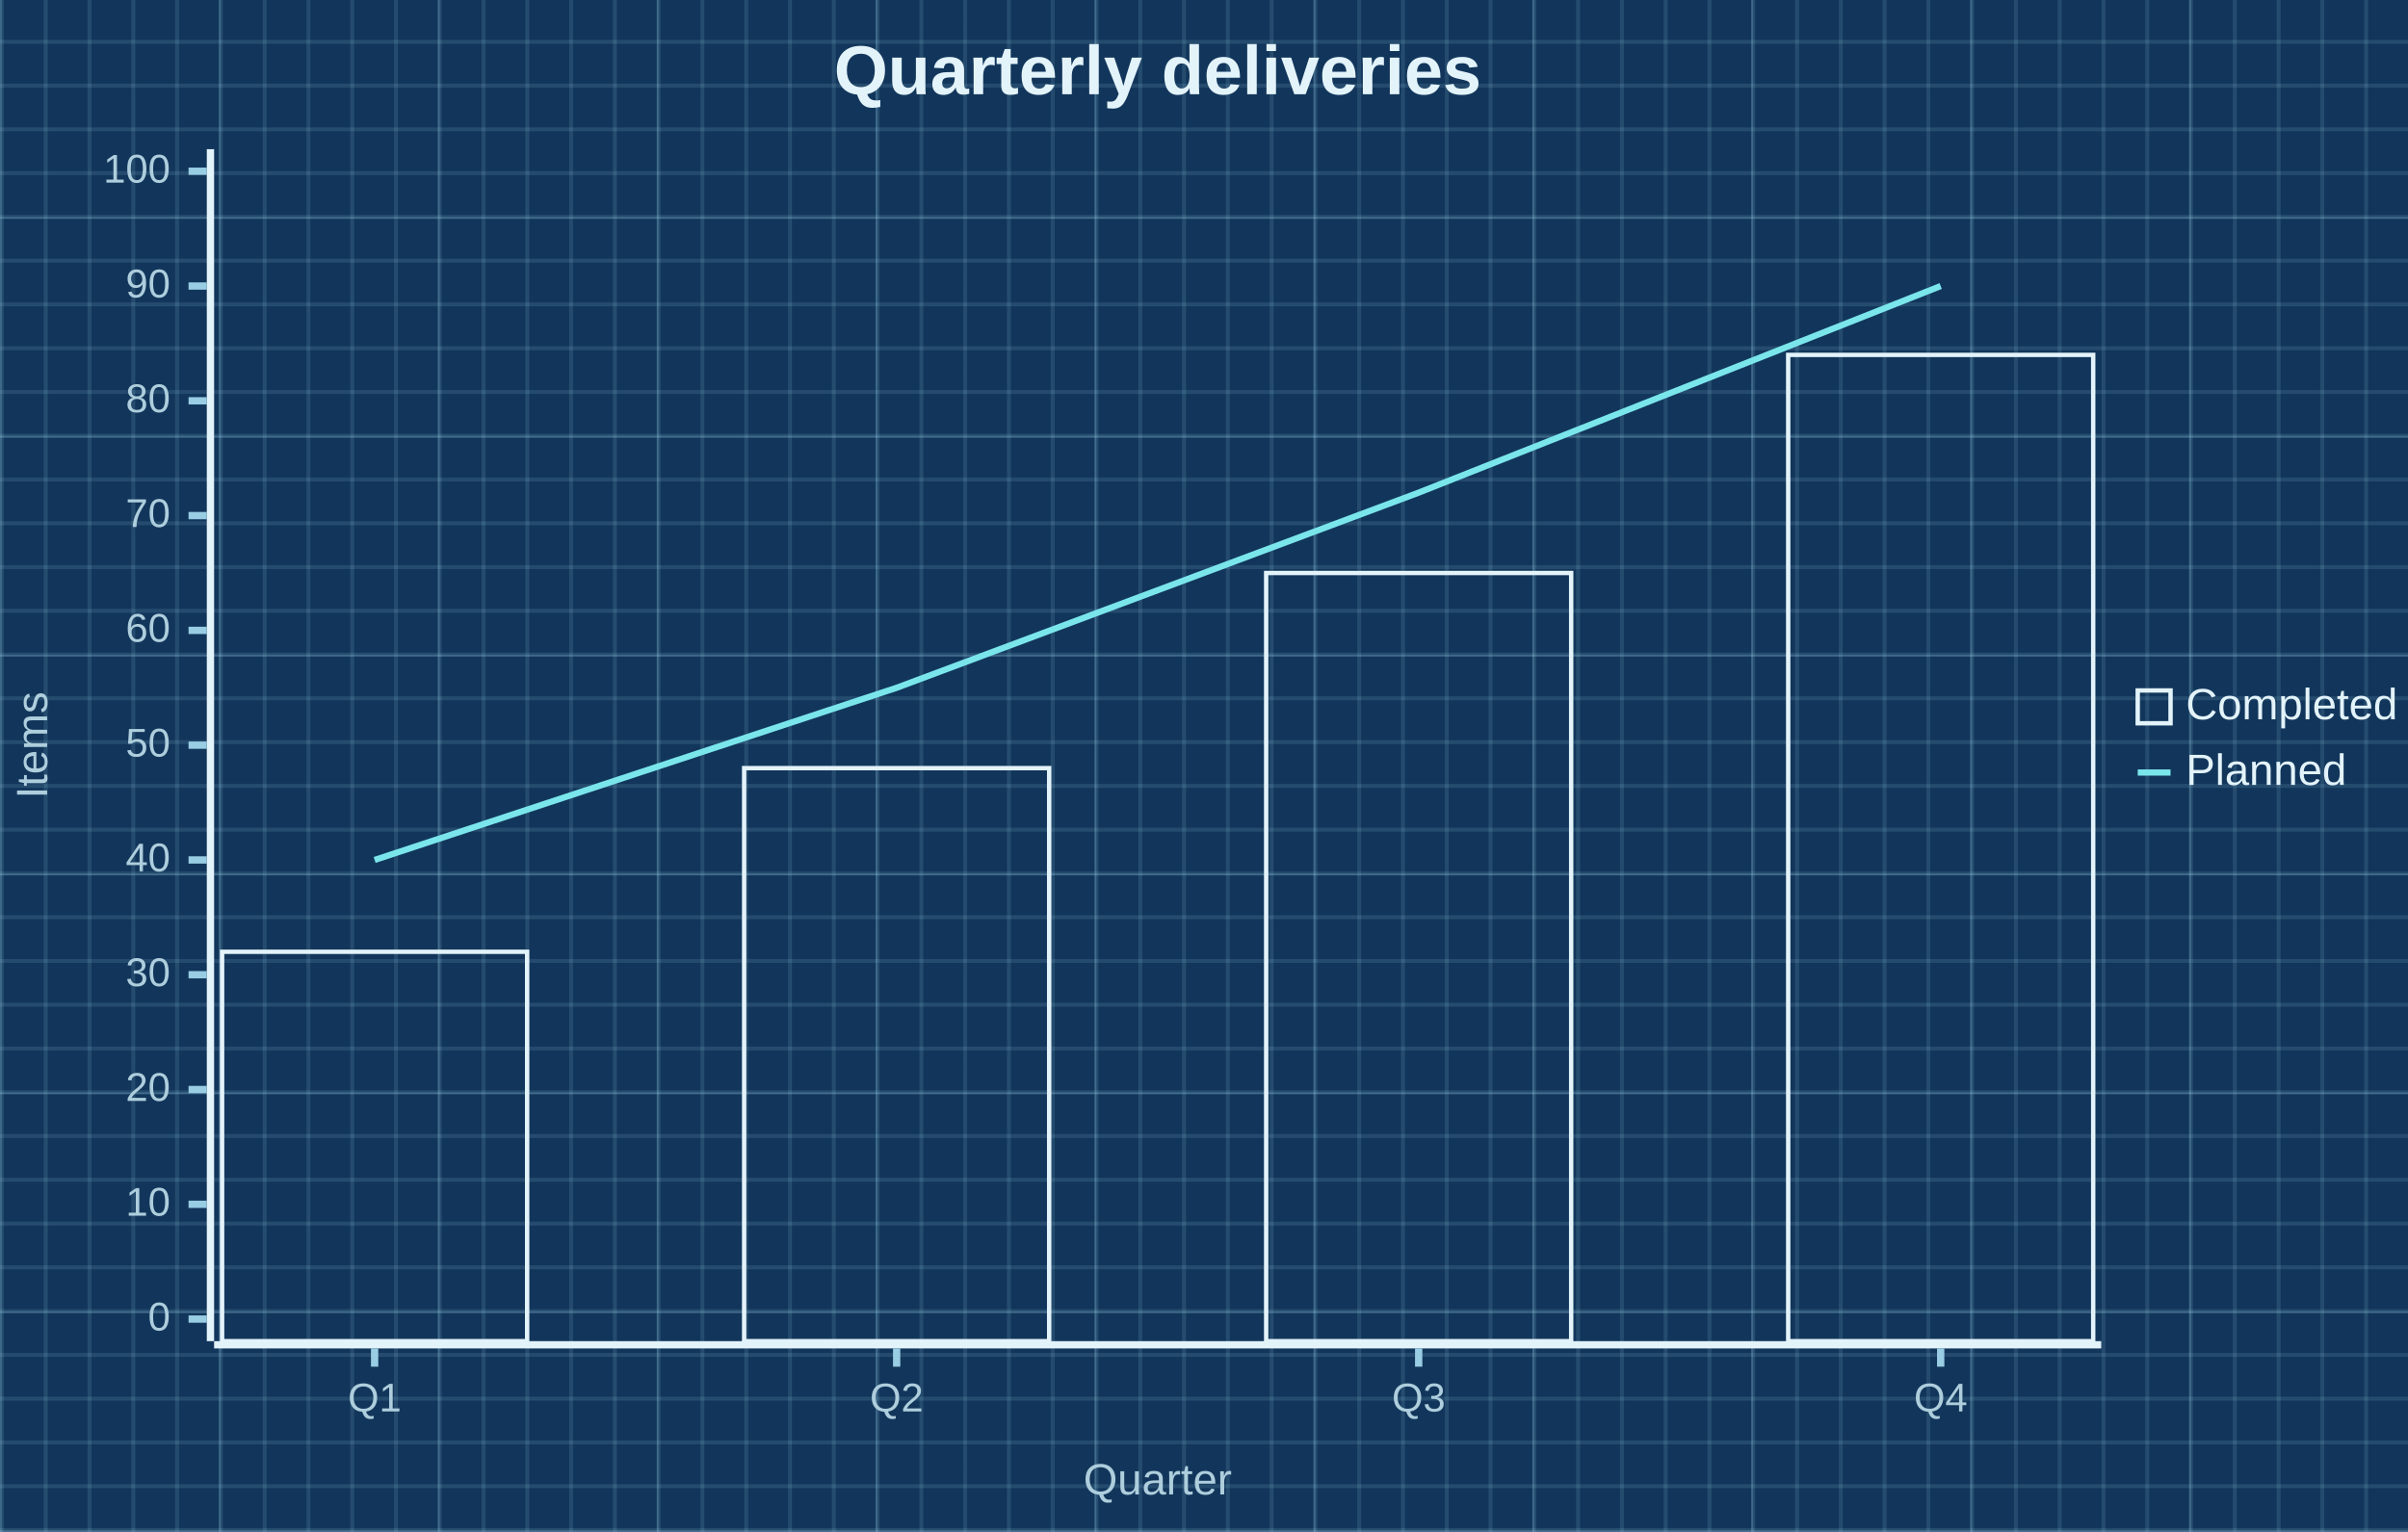
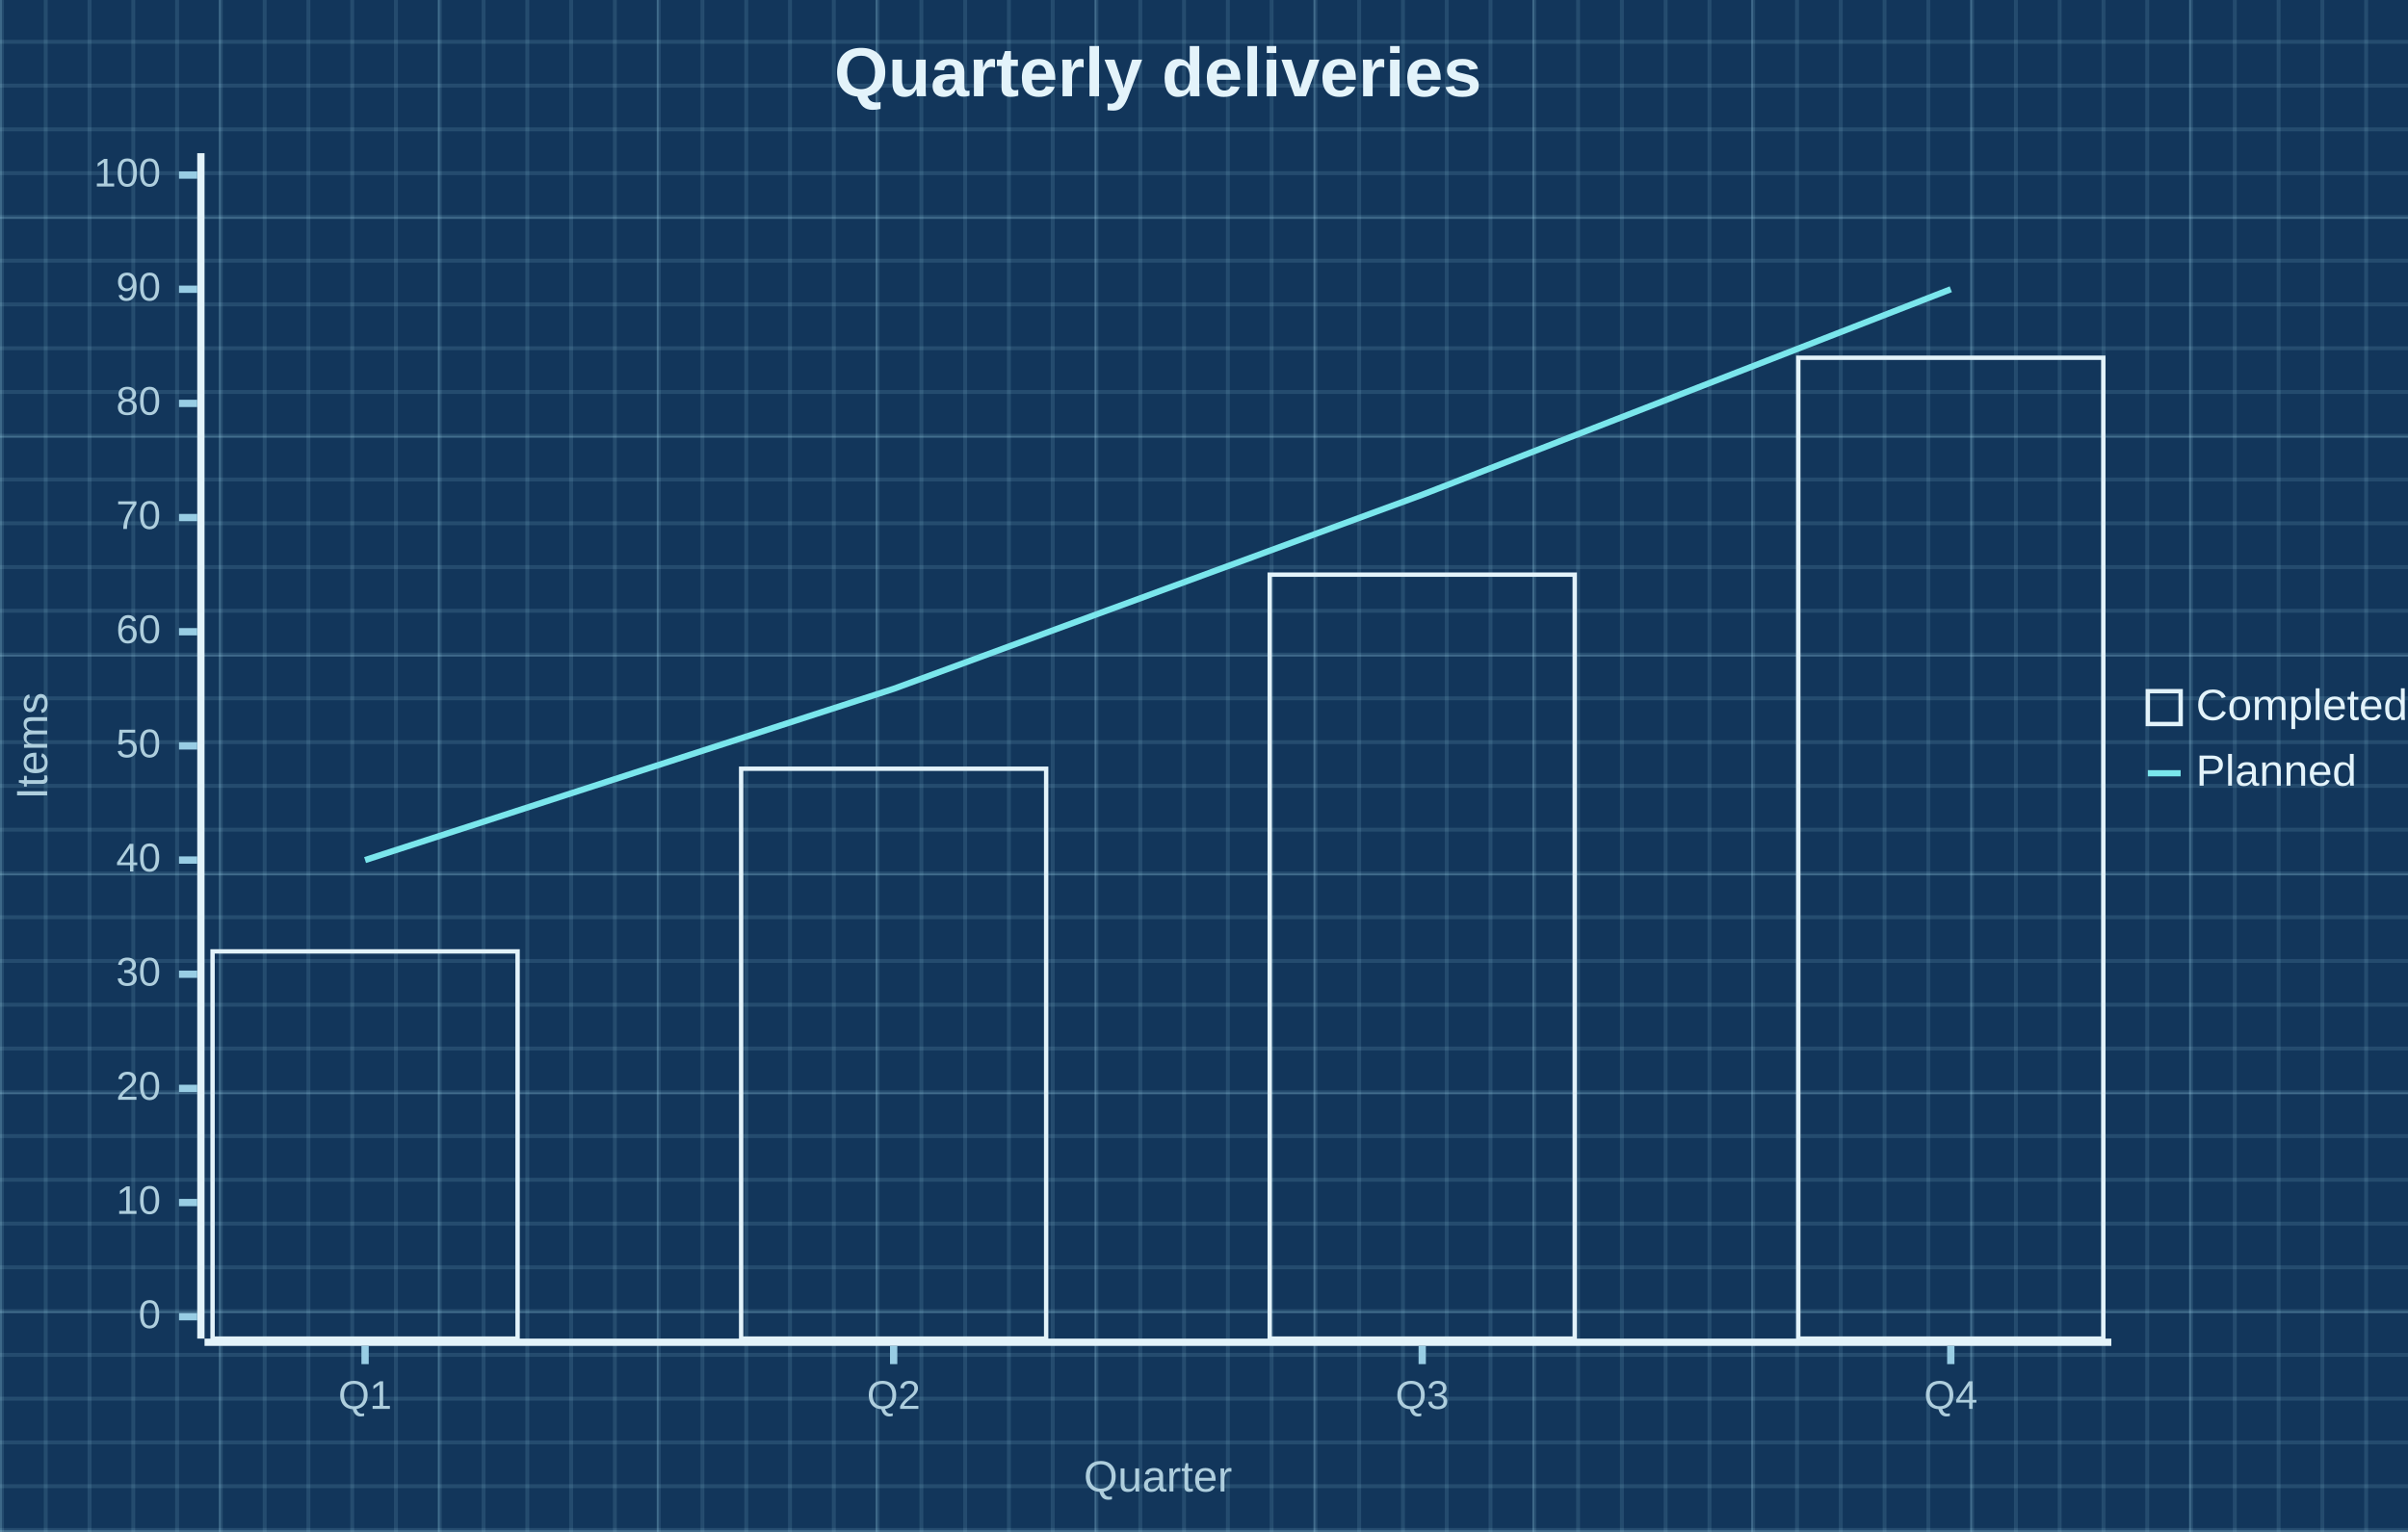
- <svg xmlns="http://www.w3.org/2000/svg" id="theme-blueprint-xychart" width="100%" viewBox="0 0 660 420" style="max-width: 660px;" role="graphics-document document" aria-roledescription="xychart">
+ <svg xmlns="http://www.w3.org/2000/svg" id="xychart" width="100%" viewBox="0 0 660 420" style="max-width: 660px;" role="graphics-document document" aria-roledescription="xychart">
  <rect class="merman-theme-canvas-base" data-merman-theme-canvas="base" aria-hidden="true" pointer-events="none" x="0" y="0" width="660" height="420" fill="#12365B" />
  <defs>
-     <linearGradient id="theme-blueprint-xychart-merman-theme-canvas-layer-0-gradient" gradientUnits="userSpaceOnUse" x1="6" y1="12" x2="6" y2="0">
+     <linearGradient id="xychart-merman-theme-canvas-layer-0-gradient" gradientUnits="userSpaceOnUse" x1="6" y1="12" x2="6" y2="0">
      <stop offset="0%" stop-color="rgba(152, 205, 228, 0.14)" />
      <stop offset="8.333%" stop-color="rgba(152, 205, 228, 0.14)" />
      <stop offset="8.333%" stop-color="rgba(152, 205, 228, 0)" />
      <stop offset="100%" stop-color="rgba(152, 205, 228, 0)" />
    </linearGradient>
-     <pattern id="theme-blueprint-xychart-merman-theme-canvas-layer-0-pattern" patternUnits="userSpaceOnUse" x="0" y="0" width="12" height="12">
-       <rect x="0" y="0" width="12" height="12" fill="url(#theme-blueprint-xychart-merman-theme-canvas-layer-0-gradient)" />
+     <pattern id="xychart-merman-theme-canvas-layer-0-pattern" patternUnits="userSpaceOnUse" x="0" y="0" width="12" height="12">
+       <rect x="0" y="0" width="12" height="12" fill="url(#xychart-merman-theme-canvas-layer-0-gradient)" />
    </pattern>
  </defs>
  <g class="merman-theme-canvas-layer" data-merman-theme-canvas-layer="0" aria-hidden="true" pointer-events="none">
-     <rect x="0" y="0" width="660" height="420" fill="url(#theme-blueprint-xychart-merman-theme-canvas-layer-0-pattern)" />
+     <rect x="0" y="0" width="660" height="420" fill="url(#xychart-merman-theme-canvas-layer-0-pattern)" />
  </g>
  <defs>
-     <linearGradient id="theme-blueprint-xychart-merman-theme-canvas-layer-1-gradient" gradientUnits="userSpaceOnUse" x1="0" y1="6" x2="12" y2="6">
+     <linearGradient id="xychart-merman-theme-canvas-layer-1-gradient" gradientUnits="userSpaceOnUse" x1="0" y1="6" x2="12" y2="6">
      <stop offset="0%" stop-color="rgba(152, 205, 228, 0.14)" />
      <stop offset="8.333%" stop-color="rgba(152, 205, 228, 0.14)" />
      <stop offset="8.333%" stop-color="rgba(152, 205, 228, 0)" />
      <stop offset="100%" stop-color="rgba(152, 205, 228, 0)" />
    </linearGradient>
-     <pattern id="theme-blueprint-xychart-merman-theme-canvas-layer-1-pattern" patternUnits="userSpaceOnUse" x="0" y="0" width="12" height="12">
-       <rect x="0" y="0" width="12" height="12" fill="url(#theme-blueprint-xychart-merman-theme-canvas-layer-1-gradient)" />
+     <pattern id="xychart-merman-theme-canvas-layer-1-pattern" patternUnits="userSpaceOnUse" x="0" y="0" width="12" height="12">
+       <rect x="0" y="0" width="12" height="12" fill="url(#xychart-merman-theme-canvas-layer-1-gradient)" />
    </pattern>
  </defs>
  <g class="merman-theme-canvas-layer" data-merman-theme-canvas-layer="1" aria-hidden="true" pointer-events="none">
-     <rect x="0" y="0" width="660" height="420" fill="url(#theme-blueprint-xychart-merman-theme-canvas-layer-1-pattern)" />
+     <rect x="0" y="0" width="660" height="420" fill="url(#xychart-merman-theme-canvas-layer-1-pattern)" />
  </g>
  <defs>
-     <linearGradient id="theme-blueprint-xychart-merman-theme-canvas-layer-2-gradient" gradientUnits="userSpaceOnUse" x1="30" y1="60" x2="30" y2="0">
+     <linearGradient id="xychart-merman-theme-canvas-layer-2-gradient" gradientUnits="userSpaceOnUse" x1="30" y1="60" x2="30" y2="0">
      <stop offset="0%" stop-color="rgba(152, 205, 228, 0.22)" />
      <stop offset="1%" stop-color="rgba(152, 205, 228, 0.22)" />
      <stop offset="1%" stop-color="rgba(152, 205, 228, 0)" />
      <stop offset="100%" stop-color="rgba(152, 205, 228, 0)" />
    </linearGradient>
-     <pattern id="theme-blueprint-xychart-merman-theme-canvas-layer-2-pattern" patternUnits="userSpaceOnUse" x="0" y="0" width="60" height="60">
-       <rect x="0" y="0" width="60" height="60" fill="url(#theme-blueprint-xychart-merman-theme-canvas-layer-2-gradient)" />
+     <pattern id="xychart-merman-theme-canvas-layer-2-pattern" patternUnits="userSpaceOnUse" x="0" y="0" width="60" height="60">
+       <rect x="0" y="0" width="60" height="60" fill="url(#xychart-merman-theme-canvas-layer-2-gradient)" />
    </pattern>
  </defs>
  <g class="merman-theme-canvas-layer" data-merman-theme-canvas-layer="2" aria-hidden="true" pointer-events="none">
-     <rect x="0" y="0" width="660" height="420" fill="url(#theme-blueprint-xychart-merman-theme-canvas-layer-2-pattern)" />
+     <rect x="0" y="0" width="660" height="420" fill="url(#xychart-merman-theme-canvas-layer-2-pattern)" />
  </g>
  <defs>
-     <linearGradient id="theme-blueprint-xychart-merman-theme-canvas-layer-3-gradient" gradientUnits="userSpaceOnUse" x1="0" y1="30" x2="60" y2="30">
+     <linearGradient id="xychart-merman-theme-canvas-layer-3-gradient" gradientUnits="userSpaceOnUse" x1="0" y1="30" x2="60" y2="30">
      <stop offset="0%" stop-color="rgba(152, 205, 228, 0.22)" />
      <stop offset="1%" stop-color="rgba(152, 205, 228, 0.22)" />
      <stop offset="1%" stop-color="rgba(152, 205, 228, 0)" />
      <stop offset="100%" stop-color="rgba(152, 205, 228, 0)" />
    </linearGradient>
-     <pattern id="theme-blueprint-xychart-merman-theme-canvas-layer-3-pattern" patternUnits="userSpaceOnUse" x="0" y="0" width="60" height="60">
-       <rect x="0" y="0" width="60" height="60" fill="url(#theme-blueprint-xychart-merman-theme-canvas-layer-3-gradient)" />
+     <pattern id="xychart-merman-theme-canvas-layer-3-pattern" patternUnits="userSpaceOnUse" x="0" y="0" width="60" height="60">
+       <rect x="0" y="0" width="60" height="60" fill="url(#xychart-merman-theme-canvas-layer-3-gradient)" />
    </pattern>
  </defs>
  <g class="merman-theme-canvas-layer" data-merman-theme-canvas-layer="3" aria-hidden="true" pointer-events="none">
-     <rect x="0" y="0" width="660" height="420" fill="url(#theme-blueprint-xychart-merman-theme-canvas-layer-3-pattern)" />
+     <rect x="0" y="0" width="660" height="420" fill="url(#xychart-merman-theme-canvas-layer-3-pattern)" />
  </g>
-   <style>#theme-blueprint-xychart{font-family:"Avenir Next Condensed", "Arial Narrow", "Helvetica Neue", Arial, "Noto Sans CJK SC", sans-serif;font-size:16px;fill:#333;}@keyframes edge-animation-frame{from{stroke-dashoffset:0;}}@keyframes dash{to{stroke-dashoffset:0;}}#theme-blueprint-xychart .edge-animation-slow{stroke-dasharray:9,5!important;stroke-dashoffset:900;animation:dash 50s linear infinite;stroke-linecap:round;}#theme-blueprint-xychart .edge-animation-fast{stroke-dasharray:9,5!important;stroke-dashoffset:900;animation:dash 20s linear infinite;stroke-linecap:round;}#theme-blueprint-xychart .error-icon{fill:#552222;}#theme-blueprint-xychart .error-text{fill:#552222;stroke:#552222;}#theme-blueprint-xychart .edge-thickness-normal{stroke-width:1px;}#theme-blueprint-xychart .edge-thickness-thick{stroke-width:3.5px;}#theme-blueprint-xychart .edge-pattern-solid{stroke-dasharray:0;}#theme-blueprint-xychart .edge-thickness-invisible{stroke-width:0;fill:none;}#theme-blueprint-xychart .edge-pattern-dashed{stroke-dasharray:3;}#theme-blueprint-xychart .edge-pattern-dotted{stroke-dasharray:2;}#theme-blueprint-xychart .marker{fill:#333333;stroke:#333333;}#theme-blueprint-xychart .marker.cross{stroke:#333333;}#theme-blueprint-xychart svg{font-family:"Avenir Next Condensed", "Arial Narrow", "Helvetica Neue", Arial, "Noto Sans CJK SC", sans-serif;font-size:16px;}#theme-blueprint-xychart p{margin:0;}#theme-blueprint-xychart .node .neo-node{stroke:#9370DB;}#theme-blueprint-xychart [data-look="neo"].node rect,#theme-blueprint-xychart [data-look="neo"].cluster rect,#theme-blueprint-xychart [data-look="neo"].node polygon{stroke:#9370DB;filter:drop-shadow(1px 2px 2px rgba(185, 185, 185, 1));}#theme-blueprint-xychart [data-look="neo"].swimlane.cluster rect{filter:none;}#theme-blueprint-xychart [data-look="neo"].node path{stroke:#9370DB;stroke-width:1px;}#theme-blueprint-xychart [data-look="neo"].node .outer-path{filter:drop-shadow(1px 2px 2px rgba(185, 185, 185, 1));}#theme-blueprint-xychart [data-look="neo"].node .neo-line path{stroke:#9370DB;filter:none;}#theme-blueprint-xychart [data-look="neo"].node circle{stroke:#9370DB;filter:drop-shadow(1px 2px 2px rgba(185, 185, 185, 1));}#theme-blueprint-xychart [data-look="neo"].node circle .state-start{fill:#000000;}#theme-blueprint-xychart [data-look="neo"].icon-shape .icon{fill:#9370DB;filter:drop-shadow(1px 2px 2px rgba(185, 185, 185, 1));}#theme-blueprint-xychart [data-look="neo"].icon-shape .icon-neo path{stroke:#9370DB;filter:drop-shadow(1px 2px 2px rgba(185, 185, 185, 1));}#theme-blueprint-xychart :root{--mermaid-font-family:"Avenir Next Condensed", "Arial Narrow", "Helvetica Neue", Arial, "Noto Sans CJK SC", sans-serif;}</style>
+   <style>#xychart{font-family:"Avenir Next Condensed", "Arial Narrow", "Helvetica Neue", Arial, "Noto Sans CJK SC", sans-serif;font-size:16px;fill:#333;}@keyframes edge-animation-frame{from{stroke-dashoffset:0;}}@keyframes dash{to{stroke-dashoffset:0;}}#xychart .edge-animation-slow{stroke-dasharray:9,5!important;stroke-dashoffset:900;animation:dash 50s linear infinite;stroke-linecap:round;}#xychart .edge-animation-fast{stroke-dasharray:9,5!important;stroke-dashoffset:900;animation:dash 20s linear infinite;stroke-linecap:round;}#xychart .error-icon{fill:#552222;}#xychart .error-text{fill:#552222;stroke:#552222;}#xychart .edge-thickness-normal{stroke-width:1px;}#xychart .edge-thickness-thick{stroke-width:3.5px;}#xychart .edge-pattern-solid{stroke-dasharray:0;}#xychart .edge-thickness-invisible{stroke-width:0;fill:none;}#xychart .edge-pattern-dashed{stroke-dasharray:3;}#xychart .edge-pattern-dotted{stroke-dasharray:2;}#xychart .marker{fill:#333333;stroke:#333333;}#xychart .marker.cross{stroke:#333333;}#xychart svg{font-family:"Avenir Next Condensed", "Arial Narrow", "Helvetica Neue", Arial, "Noto Sans CJK SC", sans-serif;font-size:16px;}#xychart p{margin:0;}#xychart .node .neo-node{stroke:#9370DB;}#xychart [data-look="neo"].node rect,#xychart [data-look="neo"].cluster rect,#xychart [data-look="neo"].node polygon{stroke:#9370DB;filter:drop-shadow(1px 2px 2px rgba(185, 185, 185, 1));}#xychart [data-look="neo"].swimlane.cluster rect{filter:none;}#xychart [data-look="neo"].node path{stroke:#9370DB;stroke-width:1px;}#xychart [data-look="neo"].node .outer-path{filter:drop-shadow(1px 2px 2px rgba(185, 185, 185, 1));}#xychart [data-look="neo"].node .neo-line path{stroke:#9370DB;filter:none;}#xychart [data-look="neo"].node circle{stroke:#9370DB;filter:drop-shadow(1px 2px 2px rgba(185, 185, 185, 1));}#xychart [data-look="neo"].node circle .state-start{fill:#000000;}#xychart [data-look="neo"].icon-shape .icon{fill:#9370DB;filter:drop-shadow(1px 2px 2px rgba(185, 185, 185, 1));}#xychart [data-look="neo"].icon-shape .icon-neo path{stroke:#9370DB;filter:drop-shadow(1px 2px 2px rgba(185, 185, 185, 1));}#xychart :root{--mermaid-font-family:"Avenir Next Condensed", "Arial Narrow", "Helvetica Neue", Arial, "Noto Sans CJK SC", sans-serif;}</style>
  <g />
  <g class="main">
    <rect width="660" height="420" class="background" fill="none" />
    <g class="chart-title">
-       <text x="0" y="0" fill="#E3F3FA" font-size="19" font-weight="600" dominant-baseline="middle" text-anchor="middle" transform="translate(317.3, 20.45) rotate(0)">Quarterly deliveries</text>
+       <text x="0" y="0" fill="#E3F3FA" font-size="19" font-weight="600" dominant-baseline="middle" text-anchor="middle" transform="translate(317.3756, 21) rotate(0)">Quarterly deliveries</text>
    </g>
    <g class="plot">
      <g class="bar-plot-0">
-         <rect x="60.88" y="260.946" width="83.6" height="106.754" fill="#00000000" stroke="#E3F3FA" stroke-width="1.2" />
-         <rect x="203.96" y="210.594" width="83.6" height="157.106" fill="#00000000" stroke="#E3F3FA" stroke-width="1.2" />
-         <rect x="347.04" y="157.095" width="83.6" height="210.605" fill="#00000000" stroke="#E3F3FA" stroke-width="1.2" />
-         <rect x="490.12" y="97.302" width="83.6" height="270.398" fill="#00000000" stroke="#E3F3FA" stroke-width="1.2" />
+         <rect x="58.263" y="260.84" width="83.6" height="106.16" fill="#00000000" stroke="#E3F3FA" stroke-width="1.2" />
+         <rect x="203.138" y="210.76" width="83.6" height="156.24" fill="#00000000" stroke="#E3F3FA" stroke-width="1.2" />
+         <rect x="348.013" y="157.55" width="83.6" height="209.45" fill="#00000000" stroke="#E3F3FA" stroke-width="1.2" />
+         <rect x="492.889" y="98.08" width="83.6" height="268.92" fill="#00000000" stroke="#E3F3FA" stroke-width="1.2" />
      </g>
      <g class="line-plot-1">
-         <path d="M102.68,235.77L245.76,188.565L388.84,135.066L531.92,78.42" fill="none" stroke="#7AE6EC" stroke-width="1.7" />
+         <path d="M100.062,235.8L244.938,188.85L389.813,135.64L534.689,79.3" fill="none" stroke="#7AE6EC" stroke-width="1.7" />
      </g>
    </g>
    <g class="legend">
      <g class="markers">
-         <rect x="585.92" y="189.3" width="9" height="9" fill="#00000000" stroke="#E3F3FA" stroke-width="1.2" />
-         <path d="M 585.92,211.8 L 594.92,211.8" fill="none" stroke="#7AE6EC" stroke-width="1.7" />
+         <rect x="588.689" y="189.5" width="9" height="9" fill="#00000000" stroke="#E3F3FA" stroke-width="1.2" />
+         <path d="M 588.689,212 L 597.689,212" fill="none" stroke="#7AE6EC" stroke-width="1.7" />
      </g>
      <g class="label">
-         <text x="0" y="0" fill="#E3F3FA" font-size="12" dominant-baseline="middle" text-anchor="start" transform="translate(599.12, 193.8) rotate(0)">Completed</text>
-         <text x="0" y="0" fill="#E3F3FA" font-size="12" dominant-baseline="middle" text-anchor="start" transform="translate(599.12, 211.8) rotate(0)">Planned</text>
+         <text x="0" y="0" fill="#E3F3FA" font-size="12" dominant-baseline="middle" text-anchor="start" transform="translate(601.8887, 194) rotate(0)">Completed</text>
+         <text x="0" y="0" fill="#E3F3FA" font-size="12" dominant-baseline="middle" text-anchor="start" transform="translate(601.8887, 212) rotate(0)">Planned</text>
      </g>
    </g>
    <g class="bottom-axis">
      <g class="axis-line">
-         <path d="M 58.68,368.7 L 575.92,368.7" fill="none" stroke="#E3F3FA" stroke-width="2" />
+         <path d="M 56.062,368 L 578.689,368" fill="none" stroke="#E3F3FA" stroke-width="2" />
      </g>
      <g class="label">
-         <text x="0" y="0" fill="#AECEDD" font-size="11" dominant-baseline="text-before-edge" text-anchor="middle" transform="translate(102.68, 379.7) rotate(0)">Q1</text>
-         <text x="0" y="0" fill="#AECEDD" font-size="11" dominant-baseline="text-before-edge" text-anchor="middle" transform="translate(245.76, 379.7) rotate(0)">Q2</text>
-         <text x="0" y="0" fill="#AECEDD" font-size="11" dominant-baseline="text-before-edge" text-anchor="middle" transform="translate(388.84, 379.7) rotate(0)">Q3</text>
-         <text x="0" y="0" fill="#AECEDD" font-size="11" dominant-baseline="text-before-edge" text-anchor="middle" transform="translate(531.92, 379.7) rotate(0)">Q4</text>
+         <text x="0" y="0" fill="#AECEDD" font-size="11" dominant-baseline="text-before-edge" text-anchor="middle" transform="translate(100.0625, 379) rotate(0)">Q1</text>
+         <text x="0" y="0" fill="#AECEDD" font-size="11" dominant-baseline="text-before-edge" text-anchor="middle" transform="translate(244.9379, 379) rotate(0)">Q2</text>
+         <text x="0" y="0" fill="#AECEDD" font-size="11" dominant-baseline="text-before-edge" text-anchor="middle" transform="translate(389.8133, 379) rotate(0)">Q3</text>
+         <text x="0" y="0" fill="#AECEDD" font-size="11" dominant-baseline="text-before-edge" text-anchor="middle" transform="translate(534.6887, 379) rotate(0)">Q4</text>
      </g>
      <g class="ticks">
-         <path d="M 102.68,369.7 L 102.68,374.7" fill="none" stroke="#98CDE4" stroke-width="2" />
-         <path d="M 245.76,369.7 L 245.76,374.7" fill="none" stroke="#98CDE4" stroke-width="2" />
-         <path d="M 388.84,369.7 L 388.84,374.7" fill="none" stroke="#98CDE4" stroke-width="2" />
-         <path d="M 531.92,369.7 L 531.92,374.7" fill="none" stroke="#98CDE4" stroke-width="2" />
+         <path d="M 100.062,369 L 100.062,374" fill="none" stroke="#98CDE4" stroke-width="2" />
+         <path d="M 244.938,369 L 244.938,374" fill="none" stroke="#98CDE4" stroke-width="2" />
+         <path d="M 389.813,369 L 389.813,374" fill="none" stroke="#98CDE4" stroke-width="2" />
+         <path d="M 534.689,369 L 534.689,374" fill="none" stroke="#98CDE4" stroke-width="2" />
      </g>
      <g class="title">
-         <text x="0" y="0" fill="#AECEDD" font-size="12" dominant-baseline="text-before-edge" text-anchor="middle" transform="translate(317.3, 401.8) rotate(0)">Quarter</text>
+         <text x="0" y="0" fill="#AECEDD" font-size="12" dominant-baseline="text-before-edge" text-anchor="middle" transform="translate(317.3756, 401) rotate(0)">Quarter</text>
      </g>
    </g>
    <g class="left-axis">
      <g class="axisl-line">
-         <path d="M 57.68,40.9 L 57.68,367.7 " fill="none" stroke="#E3F3FA" stroke-width="2" />
+         <path d="M 55.062,42 L 55.062,367 " fill="none" stroke="#E3F3FA" stroke-width="2" />
      </g>
      <g class="label">
-         <text x="0" y="0" fill="#AECEDD" font-size="11" dominant-baseline="middle" text-anchor="end" transform="translate(46.68, 46.95) rotate(0)">100</text>
-         <text x="0" y="0" fill="#AECEDD" font-size="11" dominant-baseline="middle" text-anchor="end" transform="translate(46.68, 78.42) rotate(0)">90</text>
-         <text x="0" y="0" fill="#AECEDD" font-size="11" dominant-baseline="middle" text-anchor="end" transform="translate(46.68, 109.89) rotate(0)">80</text>
-         <text x="0" y="0" fill="#AECEDD" font-size="11" dominant-baseline="middle" text-anchor="end" transform="translate(46.68, 141.36) rotate(0)">70</text>
-         <text x="0" y="0" fill="#AECEDD" font-size="11" dominant-baseline="middle" text-anchor="end" transform="translate(46.68, 172.83) rotate(0)">60</text>
-         <text x="0" y="0" fill="#AECEDD" font-size="11" dominant-baseline="middle" text-anchor="end" transform="translate(46.68, 204.3) rotate(0)">50</text>
-         <text x="0" y="0" fill="#AECEDD" font-size="11" dominant-baseline="middle" text-anchor="end" transform="translate(46.68, 235.77) rotate(0)">40</text>
-         <text x="0" y="0" fill="#AECEDD" font-size="11" dominant-baseline="middle" text-anchor="end" transform="translate(46.68, 267.24) rotate(0)">30</text>
-         <text x="0" y="0" fill="#AECEDD" font-size="11" dominant-baseline="middle" text-anchor="end" transform="translate(46.68, 298.71) rotate(0)">20</text>
-         <text x="0" y="0" fill="#AECEDD" font-size="11" dominant-baseline="middle" text-anchor="end" transform="translate(46.68, 330.18) rotate(0)">10</text>
-         <text x="0" y="0" fill="#AECEDD" font-size="11" dominant-baseline="middle" text-anchor="end" transform="translate(46.68, 361.65) rotate(0)">0</text>
+         <text x="0" y="0" fill="#AECEDD" font-size="11" dominant-baseline="middle" text-anchor="end" transform="translate(44.0625, 48) rotate(0)">100</text>
+         <text x="0" y="0" fill="#AECEDD" font-size="11" dominant-baseline="middle" text-anchor="end" transform="translate(44.0625, 79.3) rotate(0)">90</text>
+         <text x="0" y="0" fill="#AECEDD" font-size="11" dominant-baseline="middle" text-anchor="end" transform="translate(44.0625, 110.6) rotate(0)">80</text>
+         <text x="0" y="0" fill="#AECEDD" font-size="11" dominant-baseline="middle" text-anchor="end" transform="translate(44.0625, 141.9) rotate(0)">70</text>
+         <text x="0" y="0" fill="#AECEDD" font-size="11" dominant-baseline="middle" text-anchor="end" transform="translate(44.0625, 173.2) rotate(0)">60</text>
+         <text x="0" y="0" fill="#AECEDD" font-size="11" dominant-baseline="middle" text-anchor="end" transform="translate(44.0625, 204.5) rotate(0)">50</text>
+         <text x="0" y="0" fill="#AECEDD" font-size="11" dominant-baseline="middle" text-anchor="end" transform="translate(44.0625, 235.8) rotate(0)">40</text>
+         <text x="0" y="0" fill="#AECEDD" font-size="11" dominant-baseline="middle" text-anchor="end" transform="translate(44.0625, 267.1) rotate(0)">30</text>
+         <text x="0" y="0" fill="#AECEDD" font-size="11" dominant-baseline="middle" text-anchor="end" transform="translate(44.0625, 298.4) rotate(0)">20</text>
+         <text x="0" y="0" fill="#AECEDD" font-size="11" dominant-baseline="middle" text-anchor="end" transform="translate(44.0625, 329.7) rotate(0)">10</text>
+         <text x="0" y="0" fill="#AECEDD" font-size="11" dominant-baseline="middle" text-anchor="end" transform="translate(44.0625, 361) rotate(0)">0</text>
      </g>
      <g class="ticks">
-         <path d="M 56.68,46.95 L 51.68,46.95" fill="none" stroke="#98CDE4" stroke-width="2" />
-         <path d="M 56.68,78.42 L 51.68,78.42" fill="none" stroke="#98CDE4" stroke-width="2" />
-         <path d="M 56.68,109.89 L 51.68,109.89" fill="none" stroke="#98CDE4" stroke-width="2" />
-         <path d="M 56.68,141.36 L 51.68,141.36" fill="none" stroke="#98CDE4" stroke-width="2" />
-         <path d="M 56.68,172.83 L 51.68,172.83" fill="none" stroke="#98CDE4" stroke-width="2" />
-         <path d="M 56.68,204.3 L 51.68,204.3" fill="none" stroke="#98CDE4" stroke-width="2" />
-         <path d="M 56.68,235.77 L 51.68,235.77" fill="none" stroke="#98CDE4" stroke-width="2" />
-         <path d="M 56.68,267.24 L 51.68,267.24" fill="none" stroke="#98CDE4" stroke-width="2" />
-         <path d="M 56.68,298.71 L 51.68,298.71" fill="none" stroke="#98CDE4" stroke-width="2" />
-         <path d="M 56.68,330.18 L 51.68,330.18" fill="none" stroke="#98CDE4" stroke-width="2" />
-         <path d="M 56.68,361.65 L 51.68,361.65" fill="none" stroke="#98CDE4" stroke-width="2" />
+         <path d="M 54.062,48 L 49.062,48" fill="none" stroke="#98CDE4" stroke-width="2" />
+         <path d="M 54.062,79.3 L 49.062,79.3" fill="none" stroke="#98CDE4" stroke-width="2" />
+         <path d="M 54.062,110.6 L 49.062,110.6" fill="none" stroke="#98CDE4" stroke-width="2" />
+         <path d="M 54.062,141.9 L 49.062,141.9" fill="none" stroke="#98CDE4" stroke-width="2" />
+         <path d="M 54.062,173.2 L 49.062,173.2" fill="none" stroke="#98CDE4" stroke-width="2" />
+         <path d="M 54.062,204.5 L 49.062,204.5" fill="none" stroke="#98CDE4" stroke-width="2" />
+         <path d="M 54.062,235.8 L 49.062,235.8" fill="none" stroke="#98CDE4" stroke-width="2" />
+         <path d="M 54.062,267.1 L 49.062,267.1" fill="none" stroke="#98CDE4" stroke-width="2" />
+         <path d="M 54.062,298.4 L 49.062,298.4" fill="none" stroke="#98CDE4" stroke-width="2" />
+         <path d="M 54.062,329.7 L 49.062,329.7" fill="none" stroke="#98CDE4" stroke-width="2" />
+         <path d="M 54.062,361 L 49.062,361" fill="none" stroke="#98CDE4" stroke-width="2" />
      </g>
      <g class="title">
-         <text x="0" y="0" fill="#AECEDD" font-size="12" dominant-baseline="text-before-edge" text-anchor="middle" transform="translate(5, 204.3) rotate(270)">Items</text>
+         <text x="0" y="0" fill="#AECEDD" font-size="12" dominant-baseline="text-before-edge" text-anchor="middle" transform="translate(5, 204.5) rotate(270)">Items</text>
      </g>
    </g>
  </g>
  <g class="mermaid-tmp-group" />
</svg>
